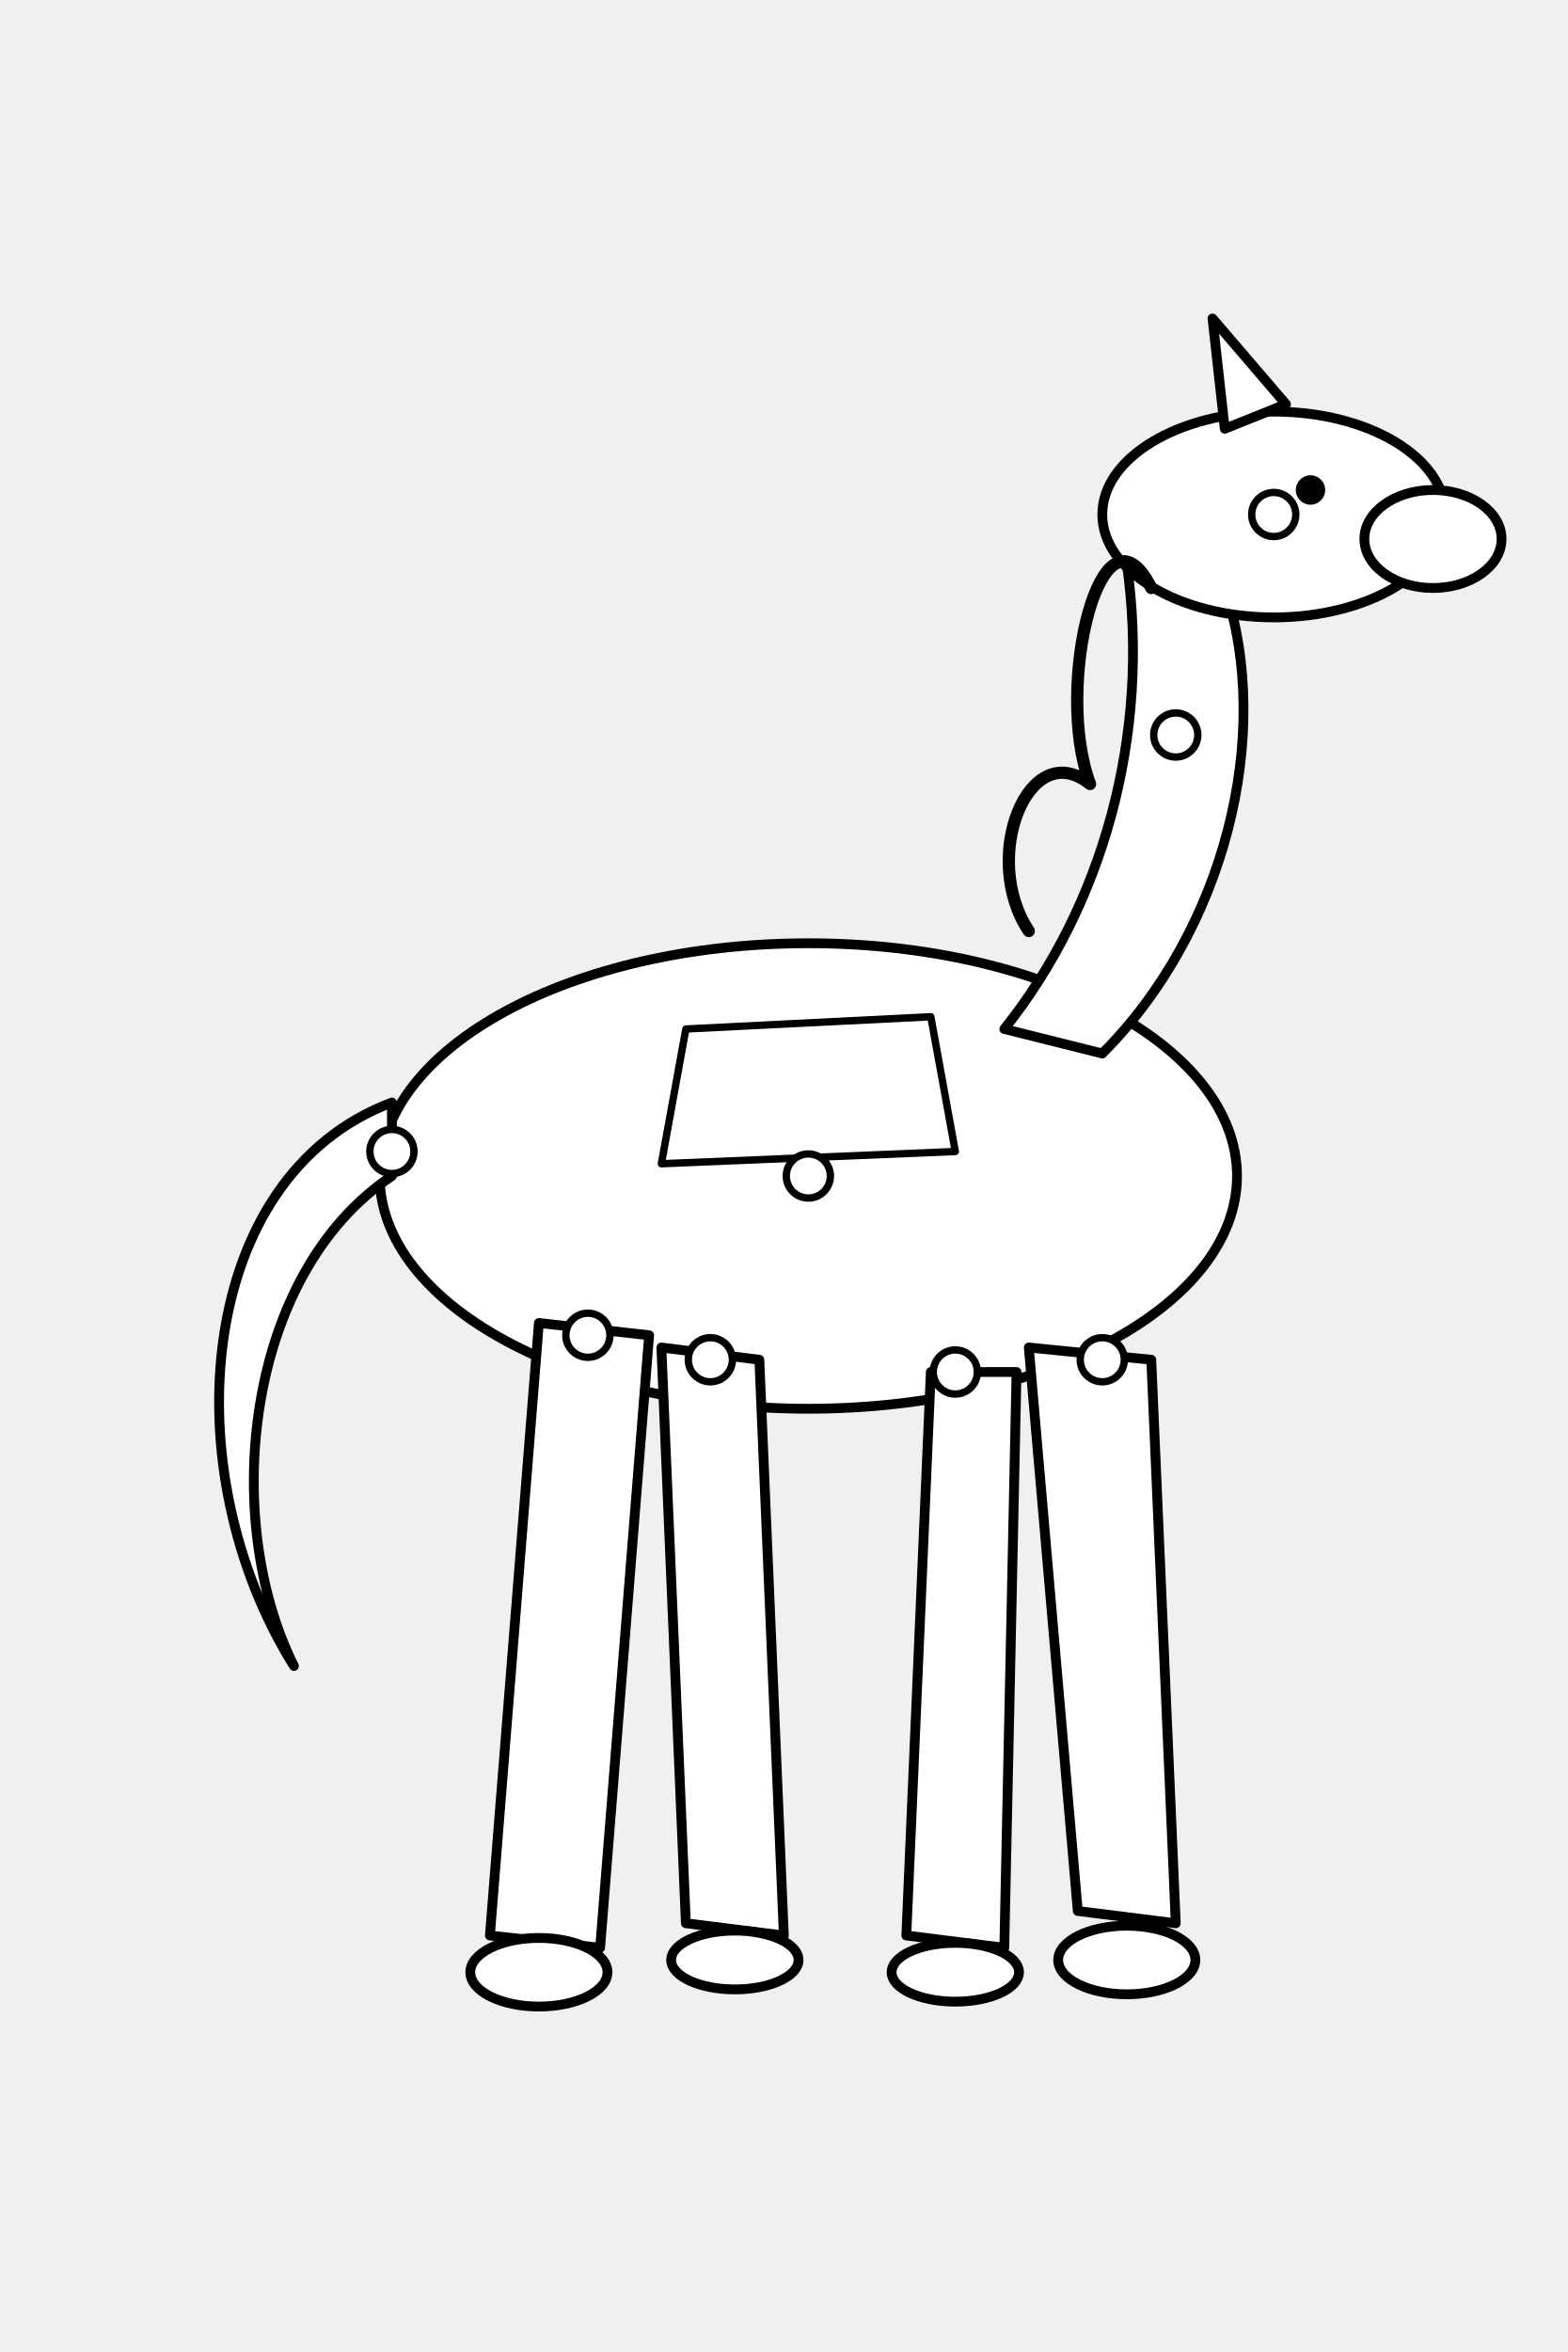
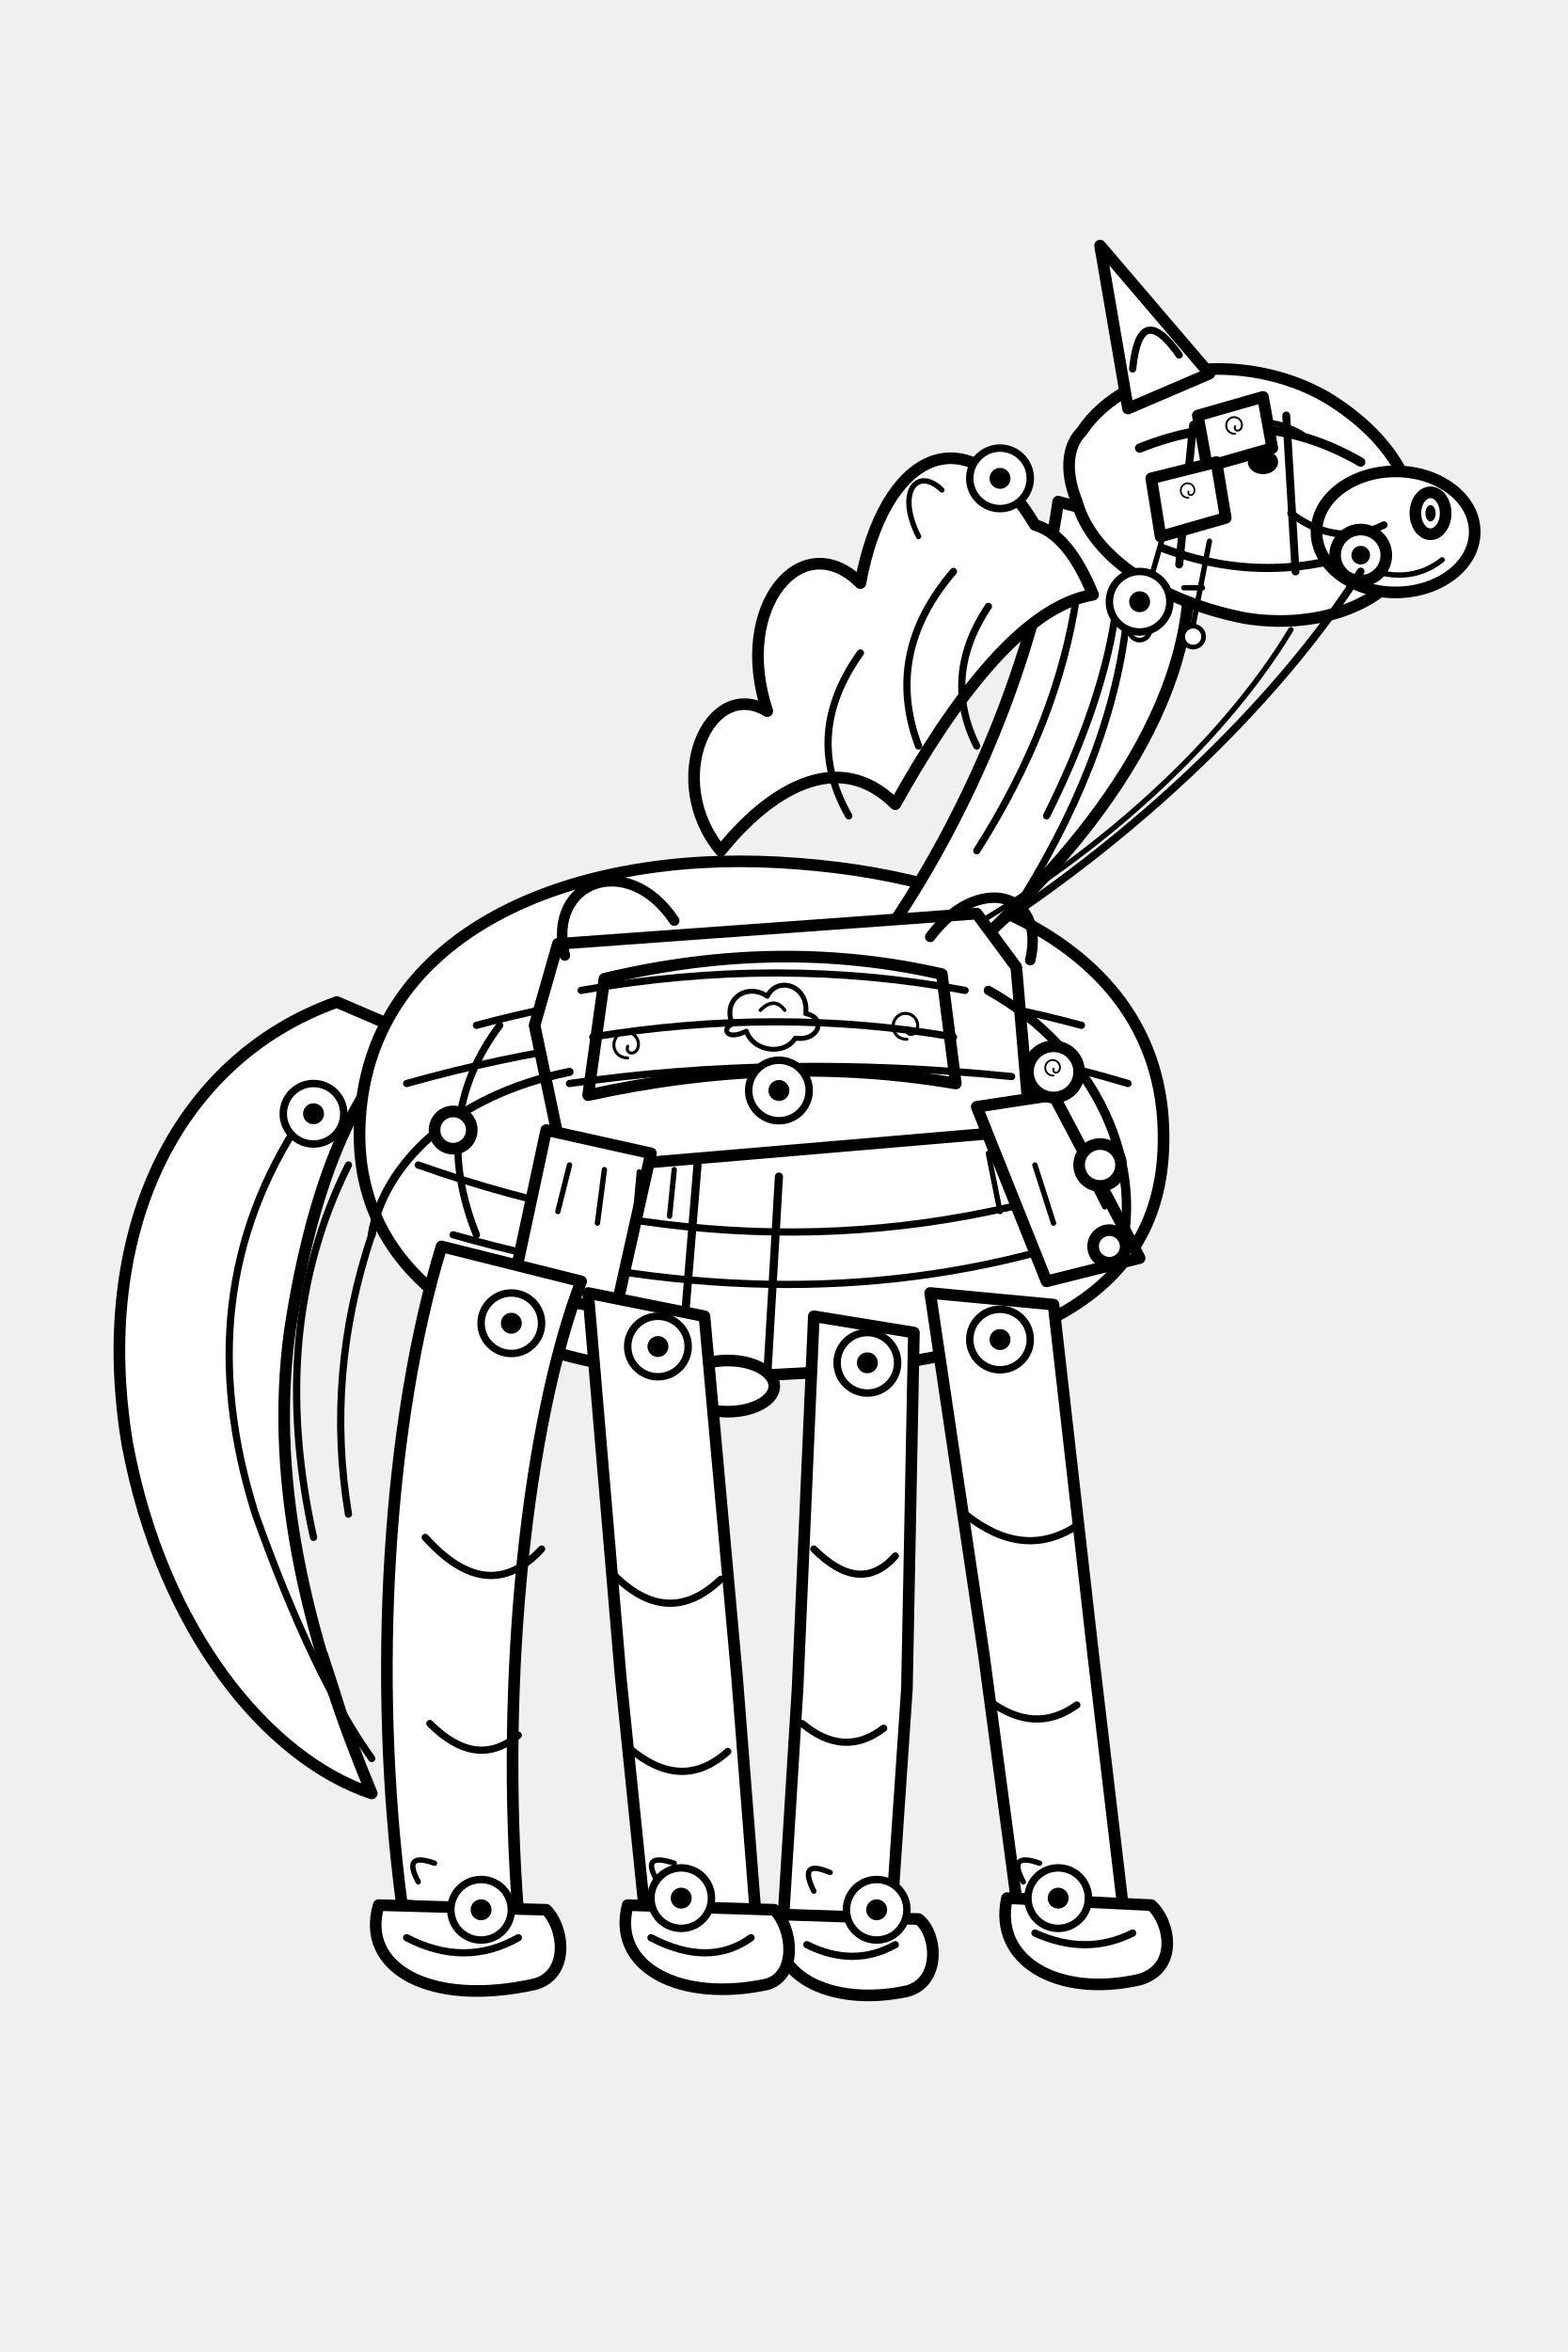
<svg xmlns="http://www.w3.org/2000/svg" width="640" height="960" viewBox="0 0 640 960">
-   <g fill="#ffffff" stroke="#000000" stroke-width="4" stroke-linejoin="round" stroke-linecap="round">
-     <ellipse cx="330" cy="480" rx="175" ry="95" />
-     <path d="M450,430 C500,380 520,300 500,240 L460,230 C470,300 450,370 410,420 Z" />
-     <ellipse cx="520" cy="210" rx="70" ry="42" />
-     <path d="M500,175 L495,130 L525,165 Z" />
-     <ellipse cx="585" cy="220" rx="28" ry="20" />
-     <circle cx="535" cy="200" r="6" fill="#000" stroke="none" />
-     <path d="M470,240 C450,200 430,280 445,320 C420,300 400,350 420,380" fill="none" stroke-width="5" />
-     <path d="M420,550 L440,780 L480,785 L470,555 Z" />
-     <path d="M380,560 L370,790 L410,795 L415,560 Z" />
-     <path d="M220,540 L200,790 L245,795 L265,545 Z" />
-     <path d="M270,550 L280,785 L320,790 L310,555 Z" />
-     <ellipse cx="460" cy="800" rx="28" ry="14" />
-     <ellipse cx="390" cy="805" rx="26" ry="12" />
-     <ellipse cx="220" cy="805" rx="28" ry="14" />
-     <ellipse cx="300" cy="800" rx="26" ry="12" />
-     <path d="M160,450 C80,480 70,600 120,680 C90,620 100,520 160,480 Z" />
-     <path d="M280,420 L380,415 L390,470 L270,475 Z" fill="none" stroke-width="3" />
-     <circle cx="480" cy="300" r="9" fill="#fff" stroke="#000" stroke-width="3" />
-     <circle cx="330" cy="480" r="9" fill="#fff" stroke="#000" stroke-width="3" />
-     <circle cx="450" cy="555" r="9" fill="#fff" stroke="#000" stroke-width="3" />
-     <circle cx="390" cy="560" r="9" fill="#fff" stroke="#000" stroke-width="3" />
-     <circle cx="240" cy="545" r="9" fill="#fff" stroke="#000" stroke-width="3" />
-     <circle cx="290" cy="555" r="9" fill="#fff" stroke="#000" stroke-width="3" />
-     <circle cx="160" cy="470" r="9" fill="#fff" stroke="#000" stroke-width="3" />
-     <circle cx="520" cy="210" r="9" fill="#fff" stroke="#000" stroke-width="3" />
+   <defs>
+     <style>
+       .f { fill:#ffffff; stroke:#000000; stroke-width:5; stroke-linejoin:round; stroke-linecap:round; }
+       .fd { fill:none; stroke:#000; stroke-width:3.1; stroke-linejoin:round; stroke-linecap:round; }
+       .th { fill:none; stroke:#000; stroke-width:2.3; stroke-linejoin:round; stroke-linecap:round; }
+       .mt { fill:none; stroke:#000; stroke-width:2.7; stroke-linejoin:round; stroke-linecap:round; }
+     </style>
+   </defs>
+   <g transform="translate(-5,10) scale(0.95)">
+     <g class="f">
+       <path d="M150,420 C80,445 45,520 60,610 C75,690 120,745 165,760            C140,700 120,630 130,560 C140,495 160,450 185,435 Z" />
+       <path class="fd" d="M135,470 Q85,545 115,640 Q140,710 165,745" />
+       <path class="fd" d="M155,490 Q120,560 140,650" />
+       <path class="fd" d="M165,520 Q145,580 155,640" />
+       <path class="th" d="M145,700 Q155,730 160,750" />
+       <path d="M160,470            C165,390 250,355 340,360            C430,365 500,400 505,470            C510,545 450,575 340,580            C230,585 155,545 160,470 Z" />
+       <path class="fd" d="M180,455 Q340,410 490,455" />
+       <path class="fd" d="M185,490 Q340,545 485,495" />
+       <path class="fd" d="M200,520 Q340,560 460,525" />
+       <path class="fd" d="M210,430 Q340,395 470,430" />
+       <path class="fd" d="M420,420 Q460,450 450,500" />
+       <path class="fd" d="M220,430 Q190,470 210,520" />
+       <path d="M425,395 C475,350 525,285 515,220 L460,205 C450,275 420,340 390,385 Z" />
+       <path class="fd" d="M445,375 Q485,310 490,250" />
+       <path class="fd" d="M425,355 Q460,300 468,245" />
+       <path class="fd" d="M455,340 Q480,290 485,250" />
+       <path d="M450,215 C420,165 385,185 375,240 C350,215 320,250 335,295            C310,280 290,325 315,355 C335,330 365,310 390,335            C415,290 445,250 475,245 C468,228 460,218 450,215 Z" />
+       <path class="fd" d="M415,235 Q385,270 400,310" />
+       <path class="fd" d="M375,270 Q350,305 370,340" />
+       <path class="fd" d="M430,250 Q410,280 425,310" />
+       <path class="th" d="M400,220 C390,200 400,190 410,200" />
+       <path d="M470,175 C490,145 540,140 575,160 C605,178 620,205 610,230            C600,250 570,260 540,255 C505,248 475,230 468,205 C462,190 465,180 470,175 Z" />
+       <path d="M490,165 L478,95 L525,150 Z" />
+       <path class="fd" d="M492,148 Q495,118 512,142" />
+       <ellipse cx="605" cy="218" rx="34" ry="26" />
+       <ellipse cx="620" cy="210" rx="6.5" ry="9" />
+       <ellipse cx="620" cy="210" rx="2.2" ry="3.5" fill="#000" stroke="none" />
+       <ellipse cx="548" cy="188" rx="6.5" ry="5.2" fill="#000" stroke="none" />
+       <path class="th" d="M532,175 Q548,166 565,176" />
+       <path class="th" d="M588,232 Q610,242 625,230" />
+       <path class="fd" d="M560,210 Q580,225 600,215" />
+       <path d="M495,182 Q545,162 590,188" fill="none" stroke="#000" stroke-width="4" />
+       <path d="M505,225 Q550,242 595,225" fill="none" stroke="#000" stroke-width="3.5" />
+       <path d="M518,172 L512,232" fill="none" stroke="#000" stroke-width="3.4" />
+       <path d="M558,168 L562,235" fill="none" stroke="#000" stroke-width="3.4" />
+       <circle cx="590" cy="228" r="11" />
+       <circle cx="590" cy="228" r="4" fill="#000" stroke="none" />
+       <path d="M520,168 L548,160 L552,182 L524,190 Z" />
+       <path transform="translate(536,172) scale(0.32)" fill="none" stroke="#000" stroke-width="2.6" d="M0,12 C-14,12 -16,-6 -4,-10 C6,-12 12,-2 8,5 C5,10 -2,8 0,2" />
+       <path d="M500,195 L528,188 L532,212 L504,220 Z" />
+       <path transform="translate(516,200) scale(0.28)" fill="none" stroke="#000" stroke-width="2.6" d="M0,12 C-14,12 -16,-6 -4,-10 C6,-12 12,-2 8,5 C5,10 -2,8 0,2" />
+       <path class="th" d="M505,220 L495,255 M500,240 L492,240" />
+       <path class="th" d="M525,222 L518,258 M522,242 L514,242" />
+       <circle cx="495" cy="260" r="4.5" fill="#fff" stroke="#000" stroke-width="2" />
+       <circle cx="518" cy="263" r="4.5" fill="#fff" stroke="#000" stroke-width="2" />
+       <path d="M590,235 C555,290 490,355 405,405" fill="none" stroke="#000" stroke-width="3.3" />
+       <path class="th" d="M560,260 C530,310 470,365 400,400" />
+       <path d="M245,395 L425,382 L442,405 L448,475 L248,492 L235,430 Z" />
+       <path d="M265,410 Q340,392 410,408 L416,455 Q340,442 258,460 Z" />
+       <path d="M248,400 C240,368 275,355 295,385" fill="none" stroke="#000" stroke-width="4.5" />
+       <path d="M405,392 C425,365 455,372 448,402" fill="none" stroke="#000" stroke-width="4.5" />
+       <path d="M240,475 L225,545 L270,552 L285,485 Z" />
+       <path d="M425,465 L455,540 L495,530 L458,460 Z" />
+       <path class="fd" d="M255,415 Q340,400 420,415" />
+       <path class="fd" d="M250,455 Q340,442 440,452" />
+       <path class="fd" d="M260,435 Q340,422 415,435" />
+       <g transform="translate(335,425) scale(0.75)" fill="none" stroke="#000" stroke-width="2.8" stroke-linejoin="round">
+         <path d="M-20,6 C-26,-8 -12,-18 0,-10 C6,-22 24,-16 22,0 C34,2 30,16 16,14 C10,24 -8,22 -12,10 C-24,16 -26,8 -20,6 Z" />
+         <path d="M-4,-2 Q4,-10 10,-2" stroke-width="2" />
+       </g>
+       <path transform="translate(275,438) scale(0.5)" fill="none" stroke="#000" stroke-width="2.6" d="M0,12 C-14,12 -16,-6 -4,-10 C6,-12 12,-2 8,5 C5,10 -2,8 0,2" />
+       <path transform="translate(395,430) scale(0.5)" fill="none" stroke="#000" stroke-width="2.6" d="M0,12 C-14,12 -16,-6 -4,-10 C6,-12 12,-2 8,5 C5,10 -2,8 0,2" />
+       <path class="th" d="M250,490 L245,510 M265,492 L262,515 M280,493 L278,515 M295,492 L293,512" />
+       <path class="th" d="M430,485 L435,510 M450,490 L458,515 M470,488 L480,508" />
+       <path d="M305,490 L298,575 L335,580 L340,495" fill="none" stroke="#000" stroke-width="3.5" />
+       <ellipse cx="318" cy="585" rx="20" ry="11" />
+       <path d="M250,450 C200,460 170,490 165,520" fill="none" stroke="#000" stroke-width="3.5" />
+       <circle cx="200" cy="475" r="8" />
+       <path d="M430,415 C475,440 500,490 485,535" fill="none" stroke="#000" stroke-width="4" />
+       <circle cx="458" cy="450" r="11" />
+       <circle cx="478" cy="490" r="9" />
+       <circle cx="482" cy="525" r="7" />
+       <path transform="translate(458,448) scale(0.3)" fill="none" stroke="#000" stroke-width="2.6" d="M0,12 C-14,12 -16,-6 -4,-10 C6,-12 12,-2 8,5 C5,10 -2,8 0,2" />
+       <path d="M405,545 L428,700 L442,805 L488,810 L475,700 L458,550 Z" />
+       <path d="M355,555 L348,715 L342,812 L388,818 L395,715 L398,562 Z" />
+       <path class="fd" d="M420,640 Q445,660 468,645" />
+       <path class="fd" d="M355,655 Q375,675 390,658" />
+       <path class="fd" d="M430,720 Q450,735 468,722" />
+       <path class="fd" d="M350,730 Q368,745 385,732" />
+       <path d="M195,525 C172,600 165,710 178,808 L228,812 C220,710 232,600 255,540 Z" />
+       <path d="M258,545 L272,710 L282,808 L330,812 L322,710 L308,555 Z" />
+       <path class="fd" d="M188,650 Q215,680 238,655" />
+       <path class="fd" d="M268,665 Q292,690 315,668" />
+       <path class="fd" d="M190,730 Q210,750 228,735" />
+       <path class="fd" d="M275,740 Q298,760 318,742" />
+       <path d="M438,805 C432,832 460,848 495,840 C512,835 508,815 500,808 Z" />
+       <path d="M340,812 C334,838 362,852 395,845 C410,841 408,820 400,814 Z" />
+       <path d="M168,808 C160,835 190,852 235,842 C250,838 248,818 240,810 Z" />
+       <path d="M275,808 C268,835 298,850 335,842 C348,838 346,818 338,810 Z" />
+       <path class="fd" d="M450,820 Q472,830 492,820" />
+       <path class="fd" d="M352,825 Q372,835 390,825" />
+       <path class="fd" d="M180,822 Q205,835 228,822" />
+       <path class="fd" d="M285,822 Q310,835 328,822" />
+       <path class="th" d="M445,798 Q438,785 452,790" />
+       <path class="th" d="M355,802 Q348,788 362,794" />
+       <path class="th" d="M185,798 Q178,785 192,790" />
+       <path class="th" d="M288,798 Q280,785 295,790" />
+     </g>
+     <g>
+       <circle cx="495" cy="248" r="13" fill="#fff" stroke="#000" stroke-width="3.2" />
+       <circle cx="495" cy="248" r="4.5" fill="#000" />
+       <circle cx="435" cy="195" r="13" fill="#fff" stroke="#000" stroke-width="3.2" />
+       <circle cx="435" cy="195" r="4.5" fill="#000" />
+       <circle cx="340" cy="458" r="13" fill="#fff" stroke="#000" stroke-width="3.2" />
+       <circle cx="340" cy="458" r="4.5" fill="#000" />
+       <circle cx="435" cy="565" r="13" fill="#fff" stroke="#000" stroke-width="3.2" />
+       <circle cx="435" cy="565" r="4.5" fill="#000" />
+       <circle cx="378" cy="575" r="13" fill="#fff" stroke="#000" stroke-width="3.2" />
+       <circle cx="378" cy="575" r="4.5" fill="#000" />
+       <circle cx="225" cy="558" r="13" fill="#fff" stroke="#000" stroke-width="3.2" />
+       <circle cx="225" cy="558" r="4.5" fill="#000" />
+       <circle cx="288" cy="568" r="13" fill="#fff" stroke="#000" stroke-width="3.2" />
+       <circle cx="288" cy="568" r="4.5" fill="#000" />
+       <circle cx="460" cy="805" r="13" fill="#fff" stroke="#000" stroke-width="3.2" />
+       <circle cx="460" cy="805" r="4.5" fill="#000" />
+       <circle cx="382" cy="810" r="13" fill="#fff" stroke="#000" stroke-width="3.2" />
+       <circle cx="382" cy="810" r="4.5" fill="#000" />
+       <circle cx="212" cy="810" r="13" fill="#fff" stroke="#000" stroke-width="3.2" />
+       <circle cx="212" cy="810" r="4.5" fill="#000" />
+       <circle cx="298" cy="805" r="13" fill="#fff" stroke="#000" stroke-width="3.2" />
+       <circle cx="298" cy="805" r="4.5" fill="#000" />
+       <circle cx="140" cy="468" r="13" fill="#fff" stroke="#000" stroke-width="3.2" />
+       <circle cx="140" cy="468" r="4.5" fill="#000" />
+     </g>
  </g>
</svg>
